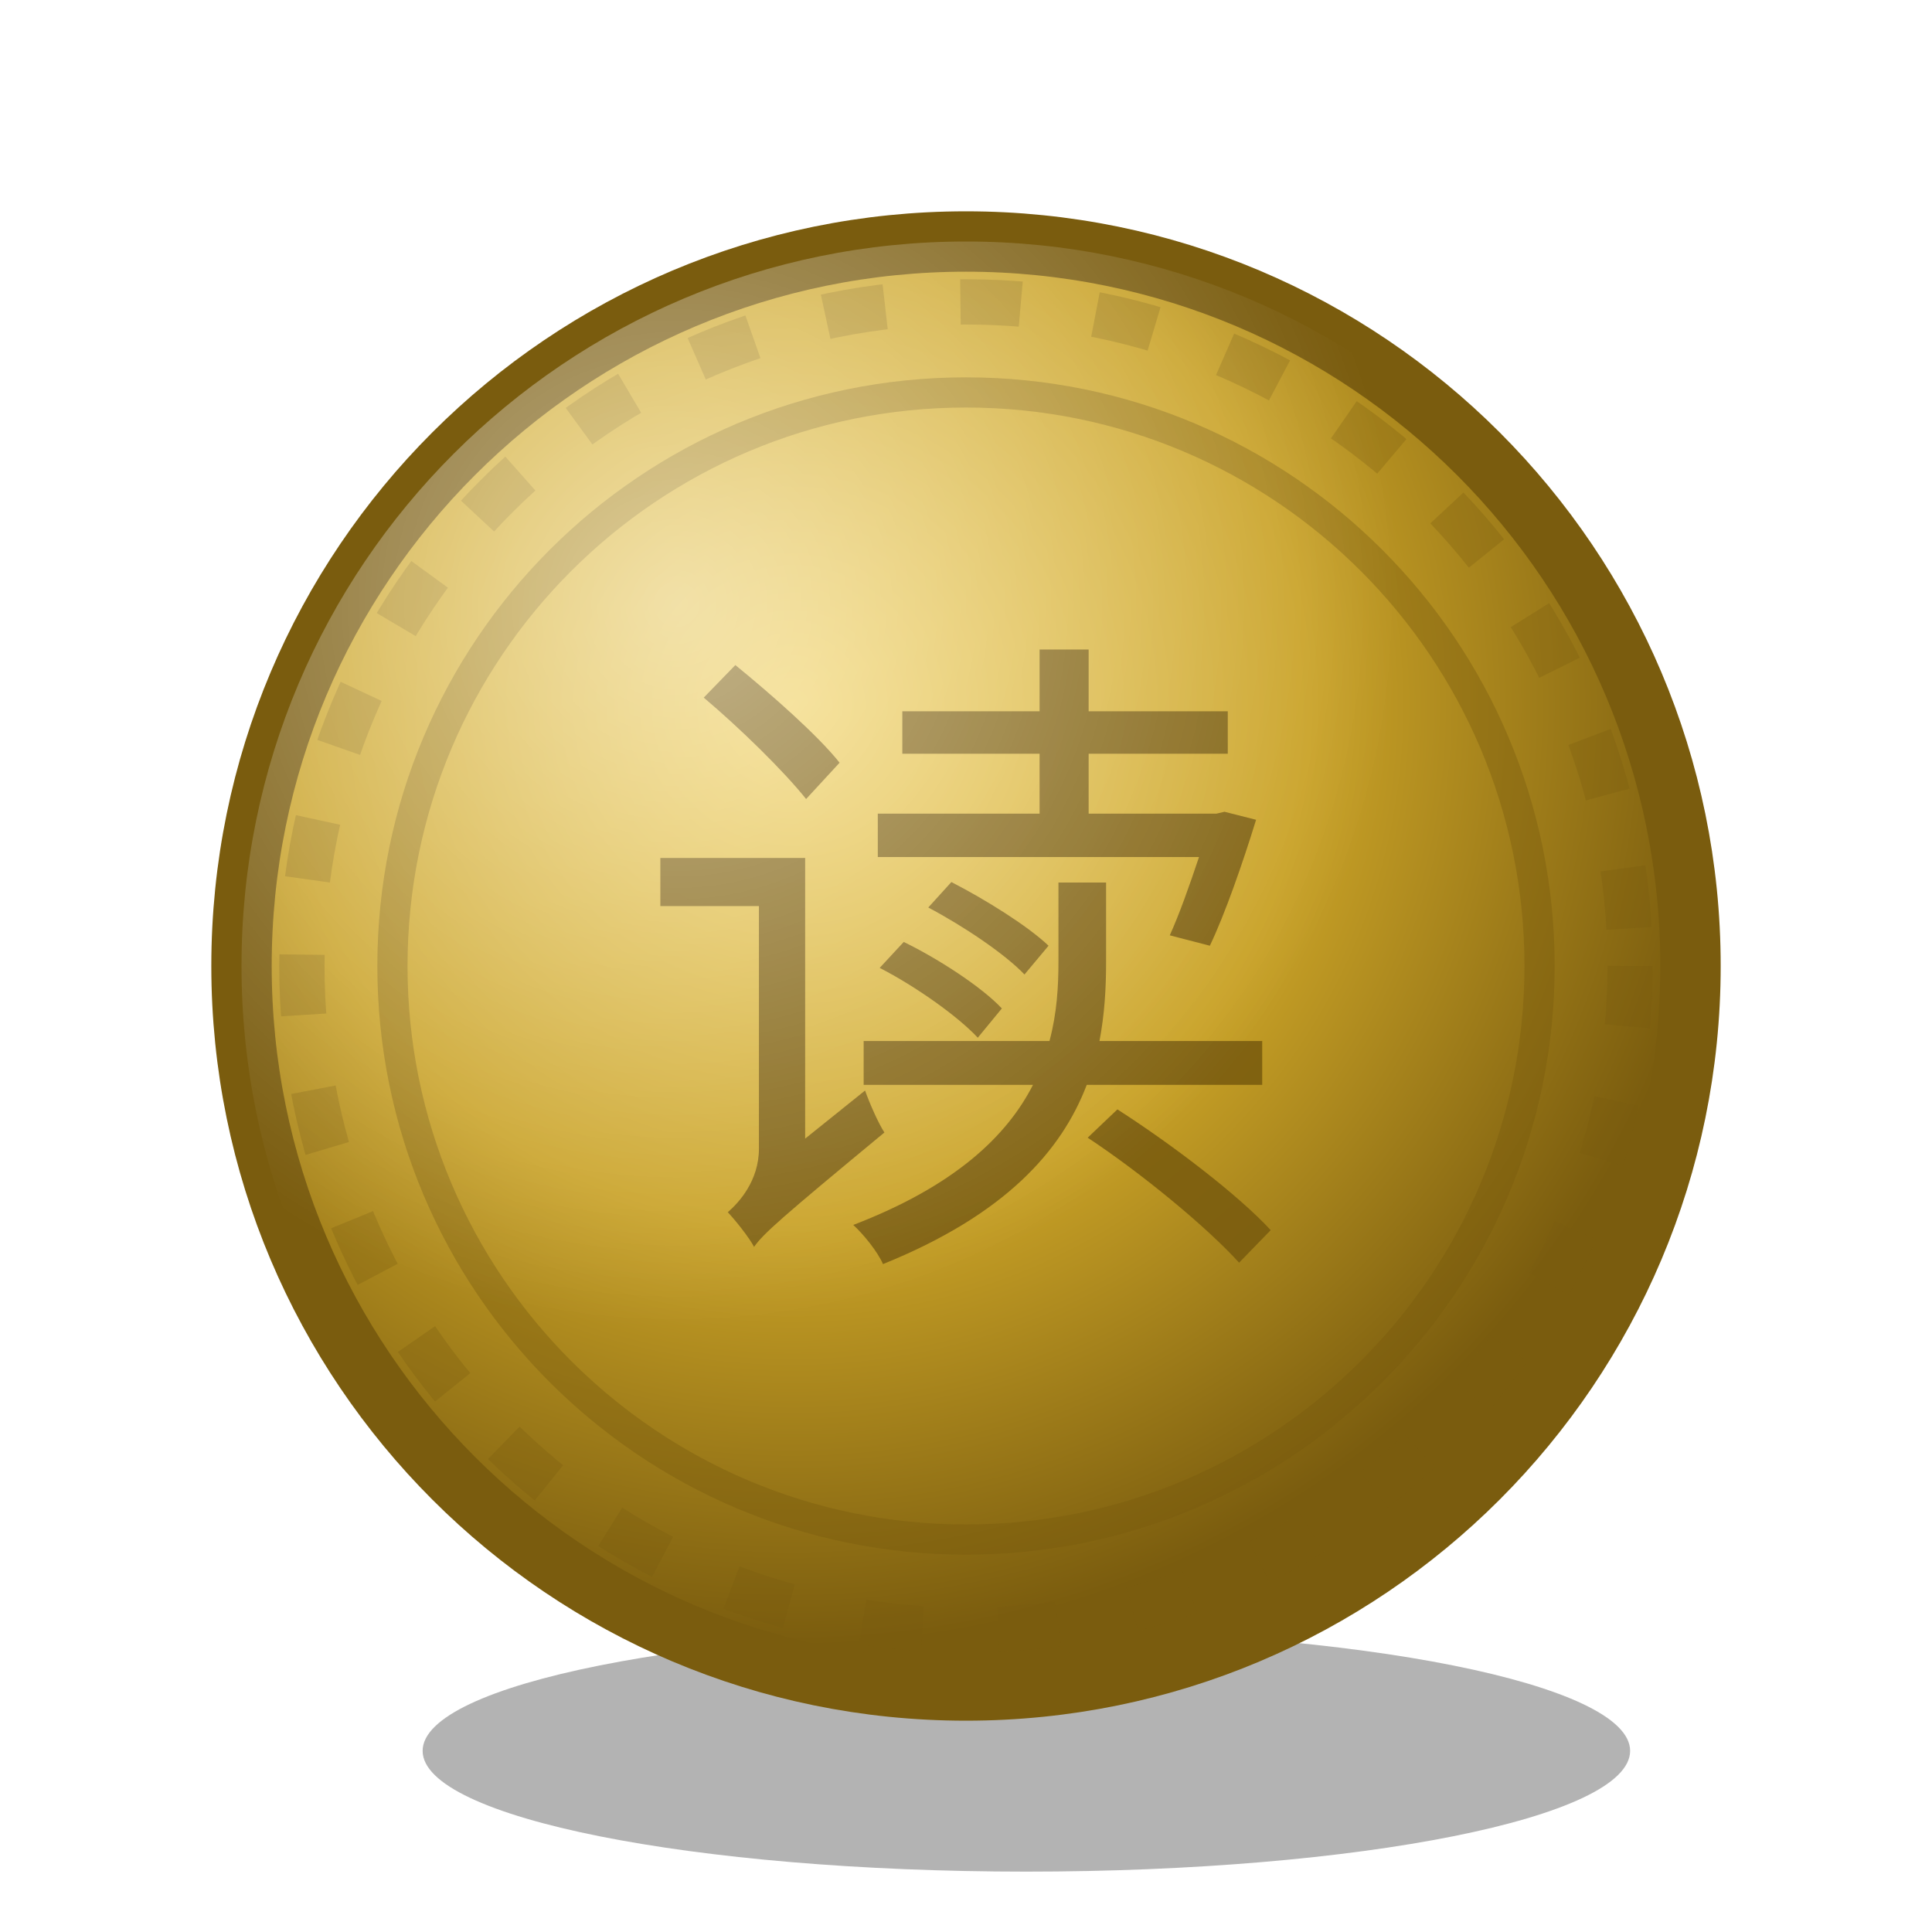
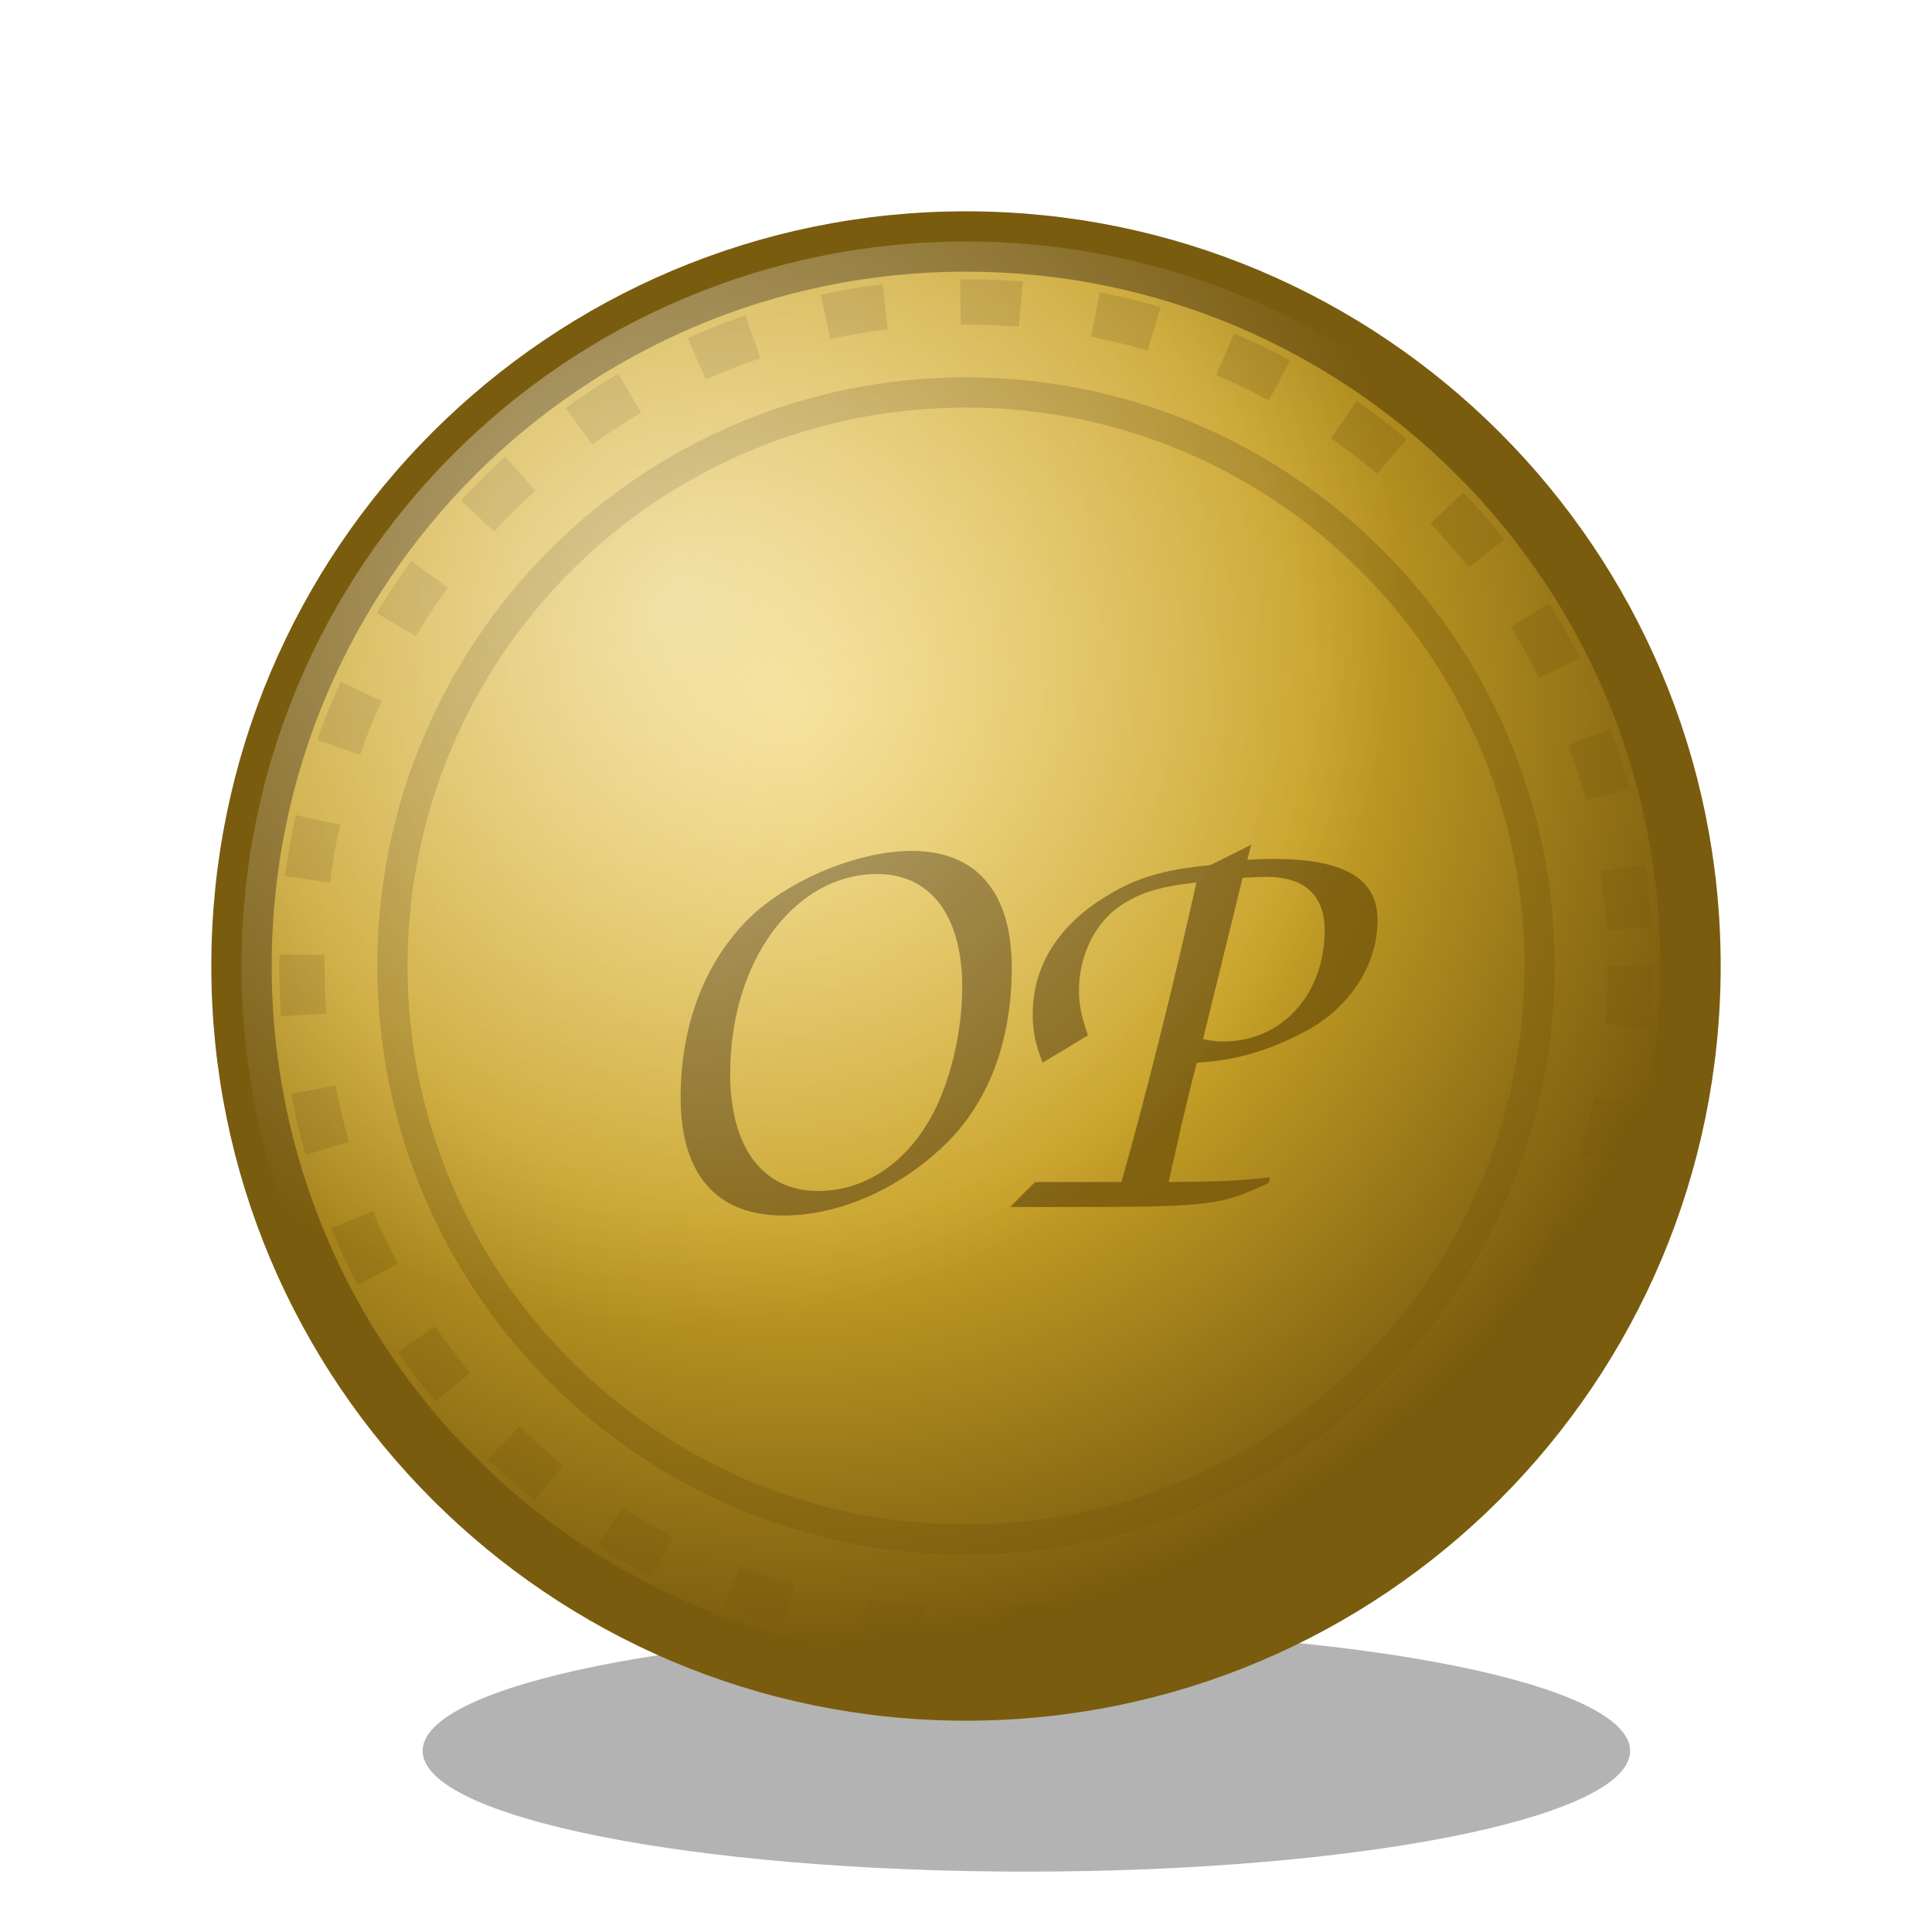
<svg xmlns="http://www.w3.org/2000/svg" width="64" height="64" viewBox="0 0 64 64">
  <defs>
    <radialGradient id="coinGrad" cx="38%" cy="32%" r="65%">
      <stop offset="0%" stop-color="#f0d060" />
      <stop offset="55%" stop-color="#c9a227" />
      <stop offset="100%" stop-color="#7a5c0e" />
    </radialGradient>
    <radialGradient id="coinShine" cx="30%" cy="25%" r="50%">
      <stop offset="0%" stop-color="rgba(255,255,255,0.5)" />
      <stop offset="100%" stop-color="rgba(255,255,255,0)" />
    </radialGradient>
  </defs>
  <ellipse cx="34" cy="58" rx="20" ry="4" fill="rgba(0,0,0,0.3)" />
  <circle cx="32" cy="32" r="24" fill="url(#coinGrad)" />
  <circle cx="32" cy="32" r="24" fill="none" stroke="#7a5c0e" stroke-width="2" />
  <circle cx="32" cy="32" r="19" fill="none" stroke="rgba(122,92,14,0.4)" stroke-width="1" />
  <circle cx="32" cy="32" r="22" fill="none" stroke="rgba(122,92,14,0.3)" stroke-width="1.5" stroke-dasharray="2 2.5" />
-   <text x="32" y="40" text-anchor="middle" font-family="'UnifrakturMaguntia',cursive" font-size="22" fill="#7a5c0e" opacity="0.9">读</text>
+   <text x="32" y="40" text-anchor="middle" font-family="'UnifrakturMaguntia',cursive" font-size="20" fill="#7a5c0e" opacity="0.9">OP</text>
  <circle cx="32" cy="32" r="24" fill="url(#coinShine)" />
</svg>
